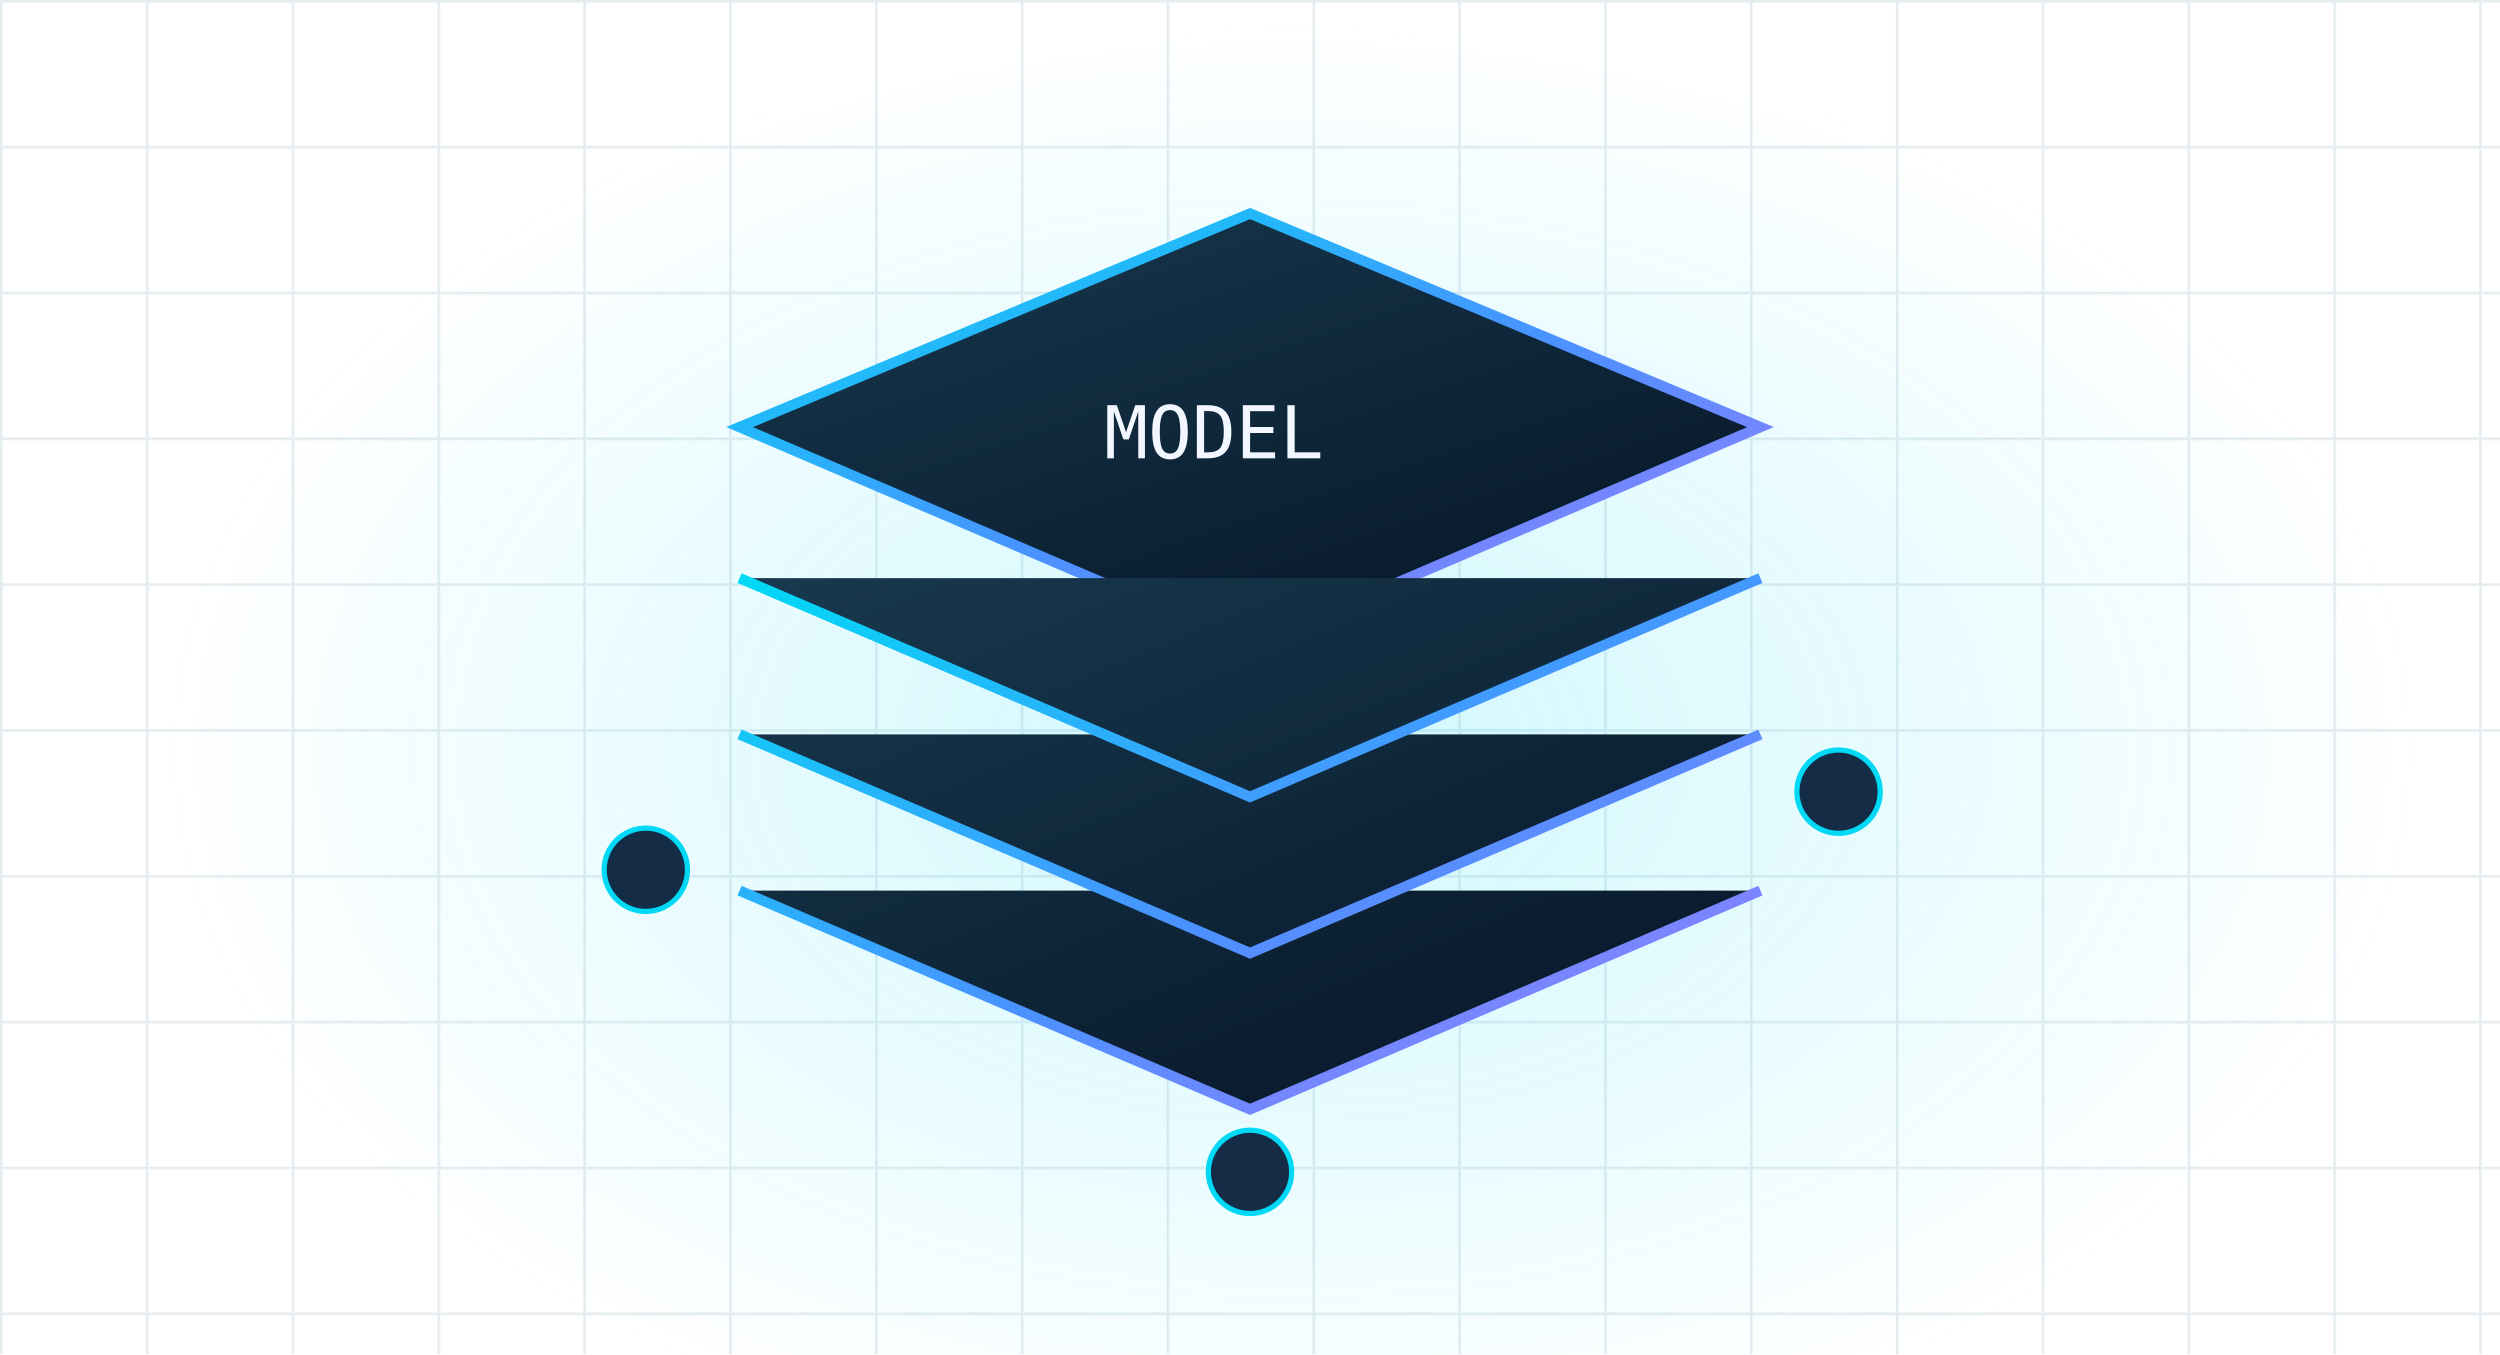
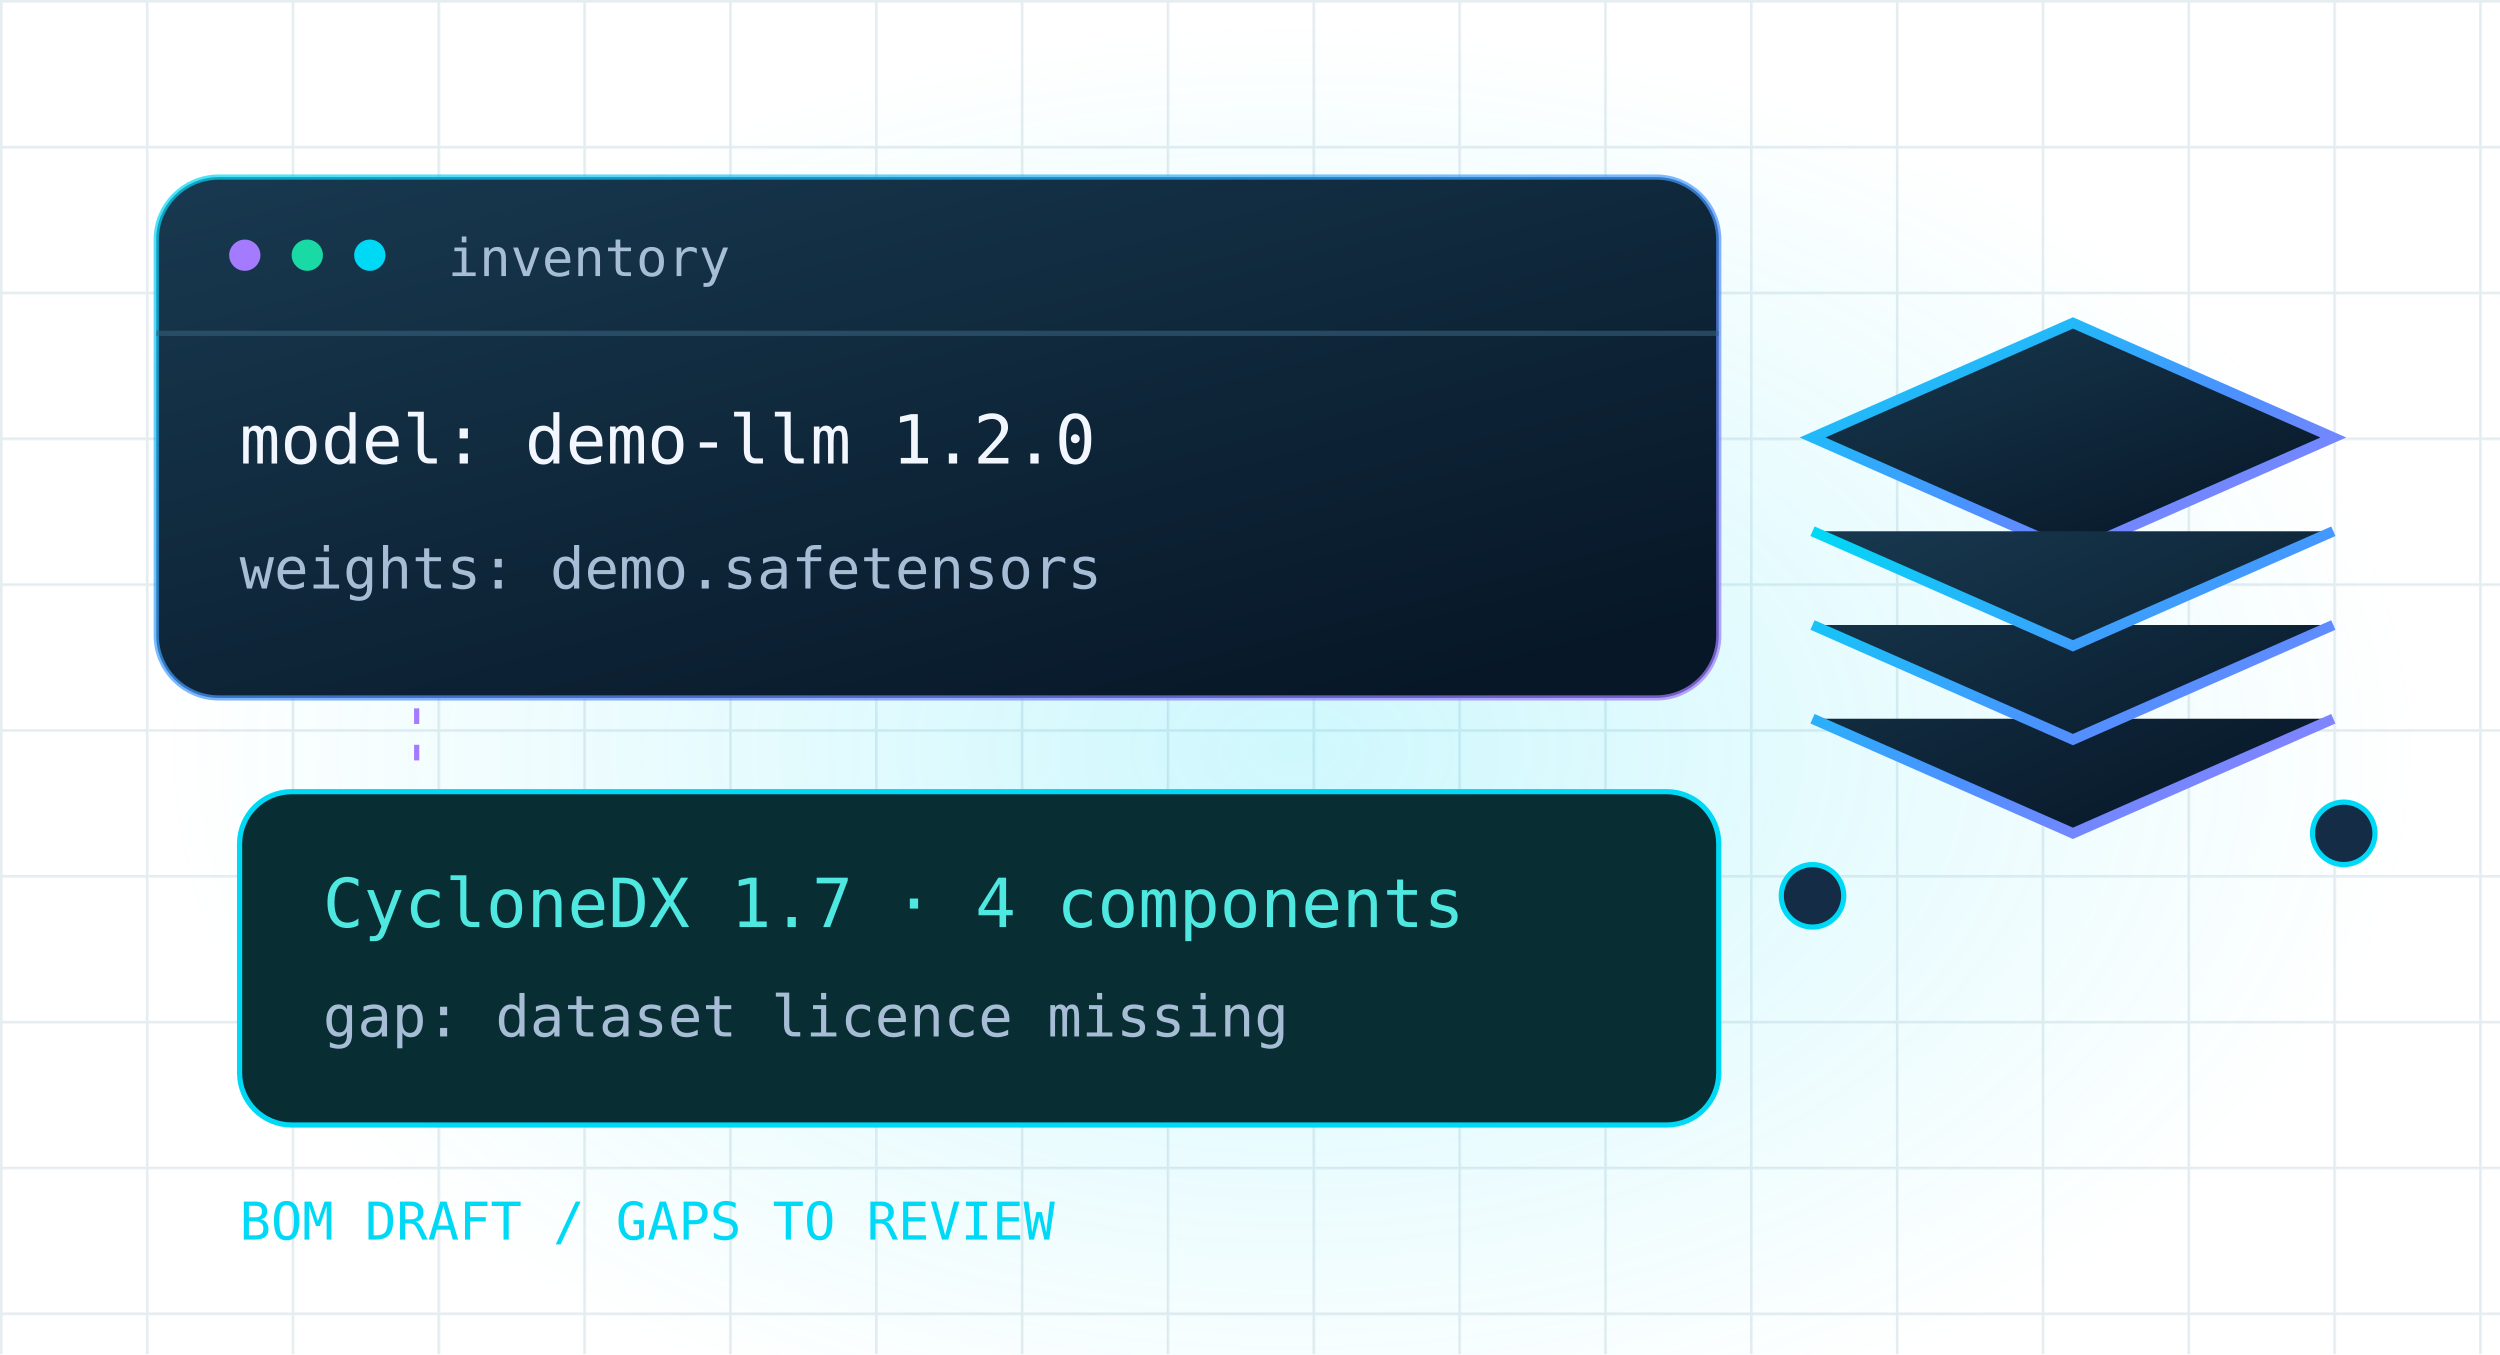
<svg xmlns="http://www.w3.org/2000/svg" viewBox="0 0 480 260" fill="none">
  <defs>
    <linearGradient id="edge" x2="1" y2="1">
      <stop stop-color="#00d9f5" />
      <stop offset=".55" stop-color="#4b91ff" />
      <stop offset="1" stop-color="#a47bff" />
    </linearGradient>
    <linearGradient id="panel" x2=".8" y2="1">
      <stop stop-color="#183950" />
      <stop offset="1" stop-color="#071727" />
    </linearGradient>
    <radialGradient id="aura">
      <stop stop-color="#00d9f5" stop-opacity=".19" />
      <stop offset="1" stop-color="#00d9f5" stop-opacity="0" />
    </radialGradient>
    <pattern id="grid" width="28" height="28" patternUnits="userSpaceOnUse">
      <path d="M28 0H0v28" fill="none" stroke="#2b6a89" stroke-opacity=".12" />
    </pattern>
-     <filter id="glow" x="-30%" y="-30%" width="160%" height="160%">
-       <feGaussianBlur stdDeviation="2.5" />
-     </filter>
  </defs>
  <rect width="480" height="260" fill="url(#grid)" />
  <ellipse cx="248" cy="144" rx="215" ry="140" fill="url(#aura)" />
-   <g fill="url(#panel)" stroke="url(#edge)" stroke-width="2">
-     <path d="m240 41 98 41-98 42-98-42Z" />
-     <path d="m142 111 98 42 98-42M142 141l98 42 98-42M142 171l98 42 98-42" />
+   <g transform="translate(398 92)" fill="url(#panel)" stroke="url(#edge)" stroke-width="2">
+     <path d="M0-30 50-8 0 14-50-8Z" />
+     <path d="M-50 10 0 32 50 10M-50 28 0 50 50 28M-50 46 0 68 50 46" />
  </g>
-   <text x="212" y="88" fill="#f2f7ff" font-size="14" font-family="ui-monospace,monospace">MODEL</text>
-   <circle cx="124" cy="167" r="8" fill="#142c46" stroke="#00d9f5" />
-   <circle cx="353" cy="152" r="8" fill="#142c46" stroke="#00d9f5" />
-   <circle cx="240" cy="225" r="8" fill="#142c46" stroke="#00d9f5" />
+   <circle cx="348" cy="172" r="6" fill="#142c46" stroke="#00d9f5" />
+   <circle cx="450" cy="160" r="6" fill="#142c46" stroke="#00d9f5" />
+   <rect x="30" y="34" width="300" height="100" rx="12" fill="url(#panel)" stroke="url(#edge)" stroke-opacity=".7" />
+   <path d="M30 64H330" stroke="#36617b" stroke-opacity=".6" />
+   <circle cx="47" cy="49" r="3" fill="#a47bff" />
+   <circle cx="59" cy="49" r="3" fill="#19d9a5" />
+   <circle cx="71" cy="49" r="3" fill="#00d9f5" />
+   <text x="86" y="53" fill="#a6bdd5" font-size="10" font-family="ui-monospace,monospace">inventory</text>
+   <text x="46" y="89" fill="#f2f7ff" font-size="13" font-family="ui-monospace,monospace">model: demo-llm  1.2.0</text>
+   <text x="46" y="113" fill="#a6bdd5" font-size="11" font-family="ui-monospace,monospace">weights: demo.safetensors</text>
+   <path d="M80 136v14" stroke="#a47bff" stroke-dasharray="3 4" />
+   <rect x="46" y="152" width="284" height="64" rx="10" fill="#082d32" stroke="#00d9f5" />
+   <text x="62" y="178" fill="#4ee8e1" font-size="13" font-family="ui-monospace,monospace">CycloneDX 1.7 · 4 components</text>
+   <text x="62" y="199" fill="#a6bdd5" font-size="11" font-family="ui-monospace,monospace">gap: dataset licence missing</text>
+   <text x="46" y="238" fill="#00d9f5" font-size="10" font-family="ui-monospace,monospace">BOM DRAFT / GAPS TO REVIEW</text>
</svg>
